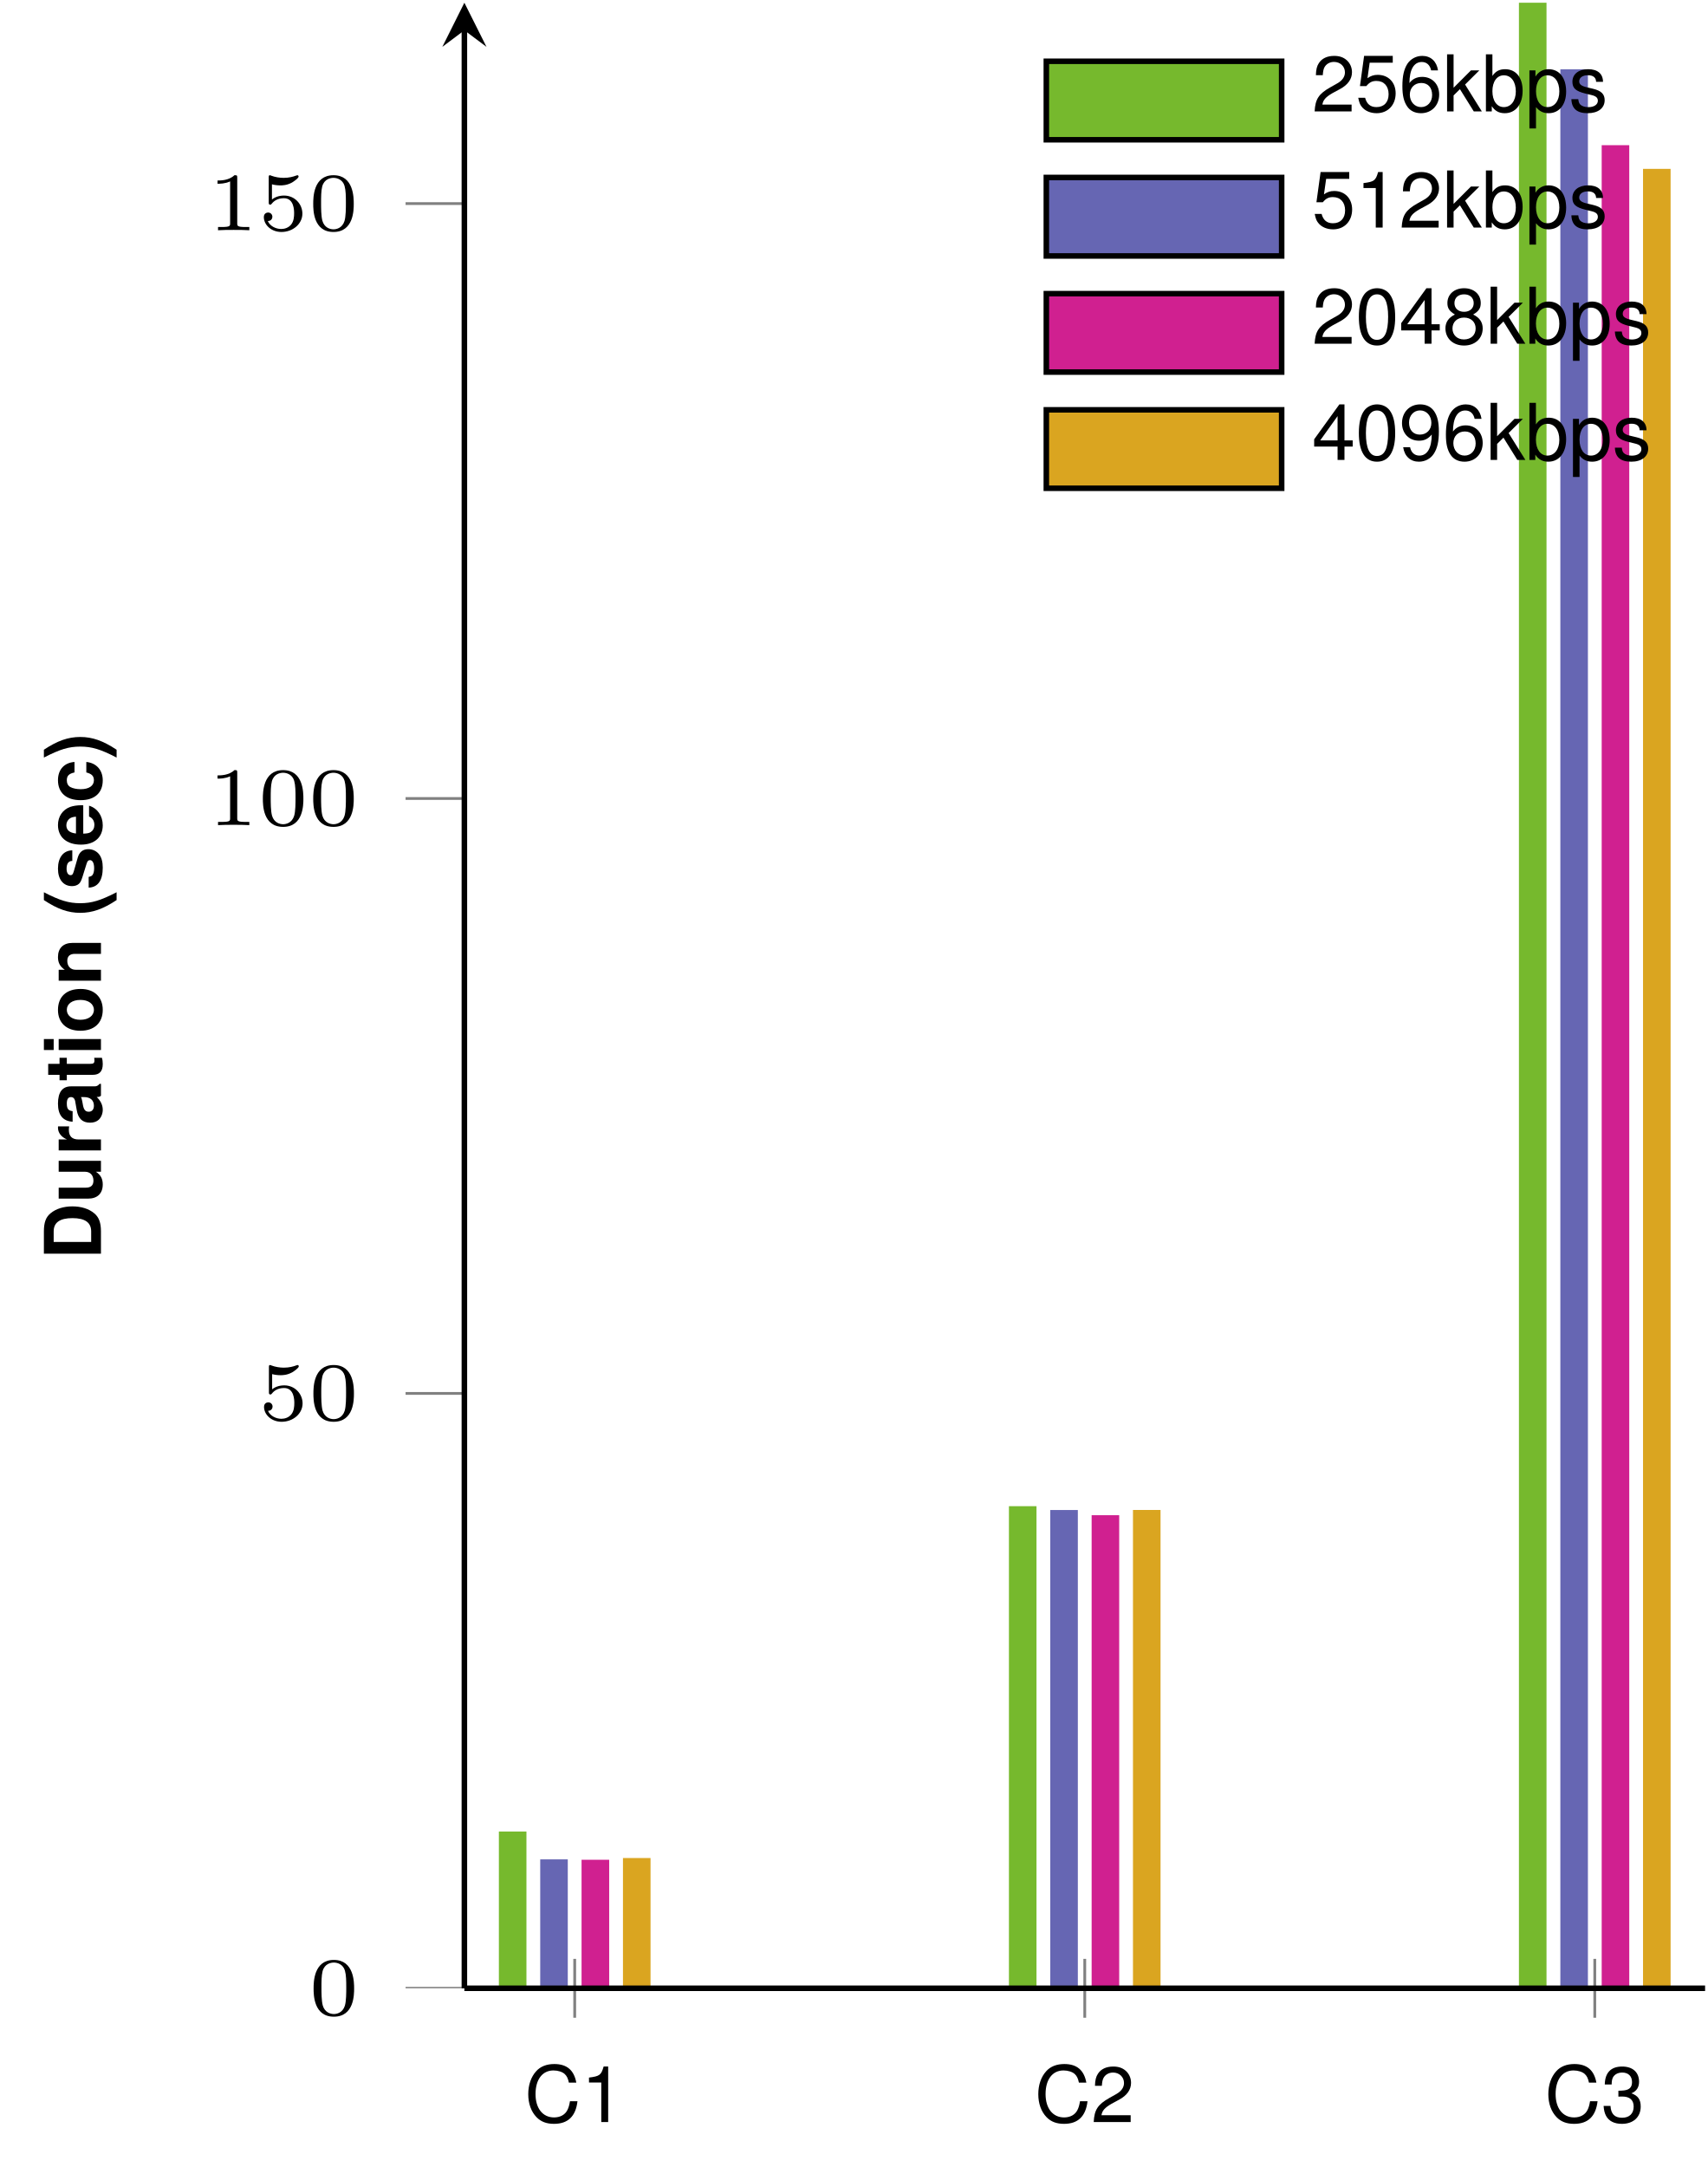
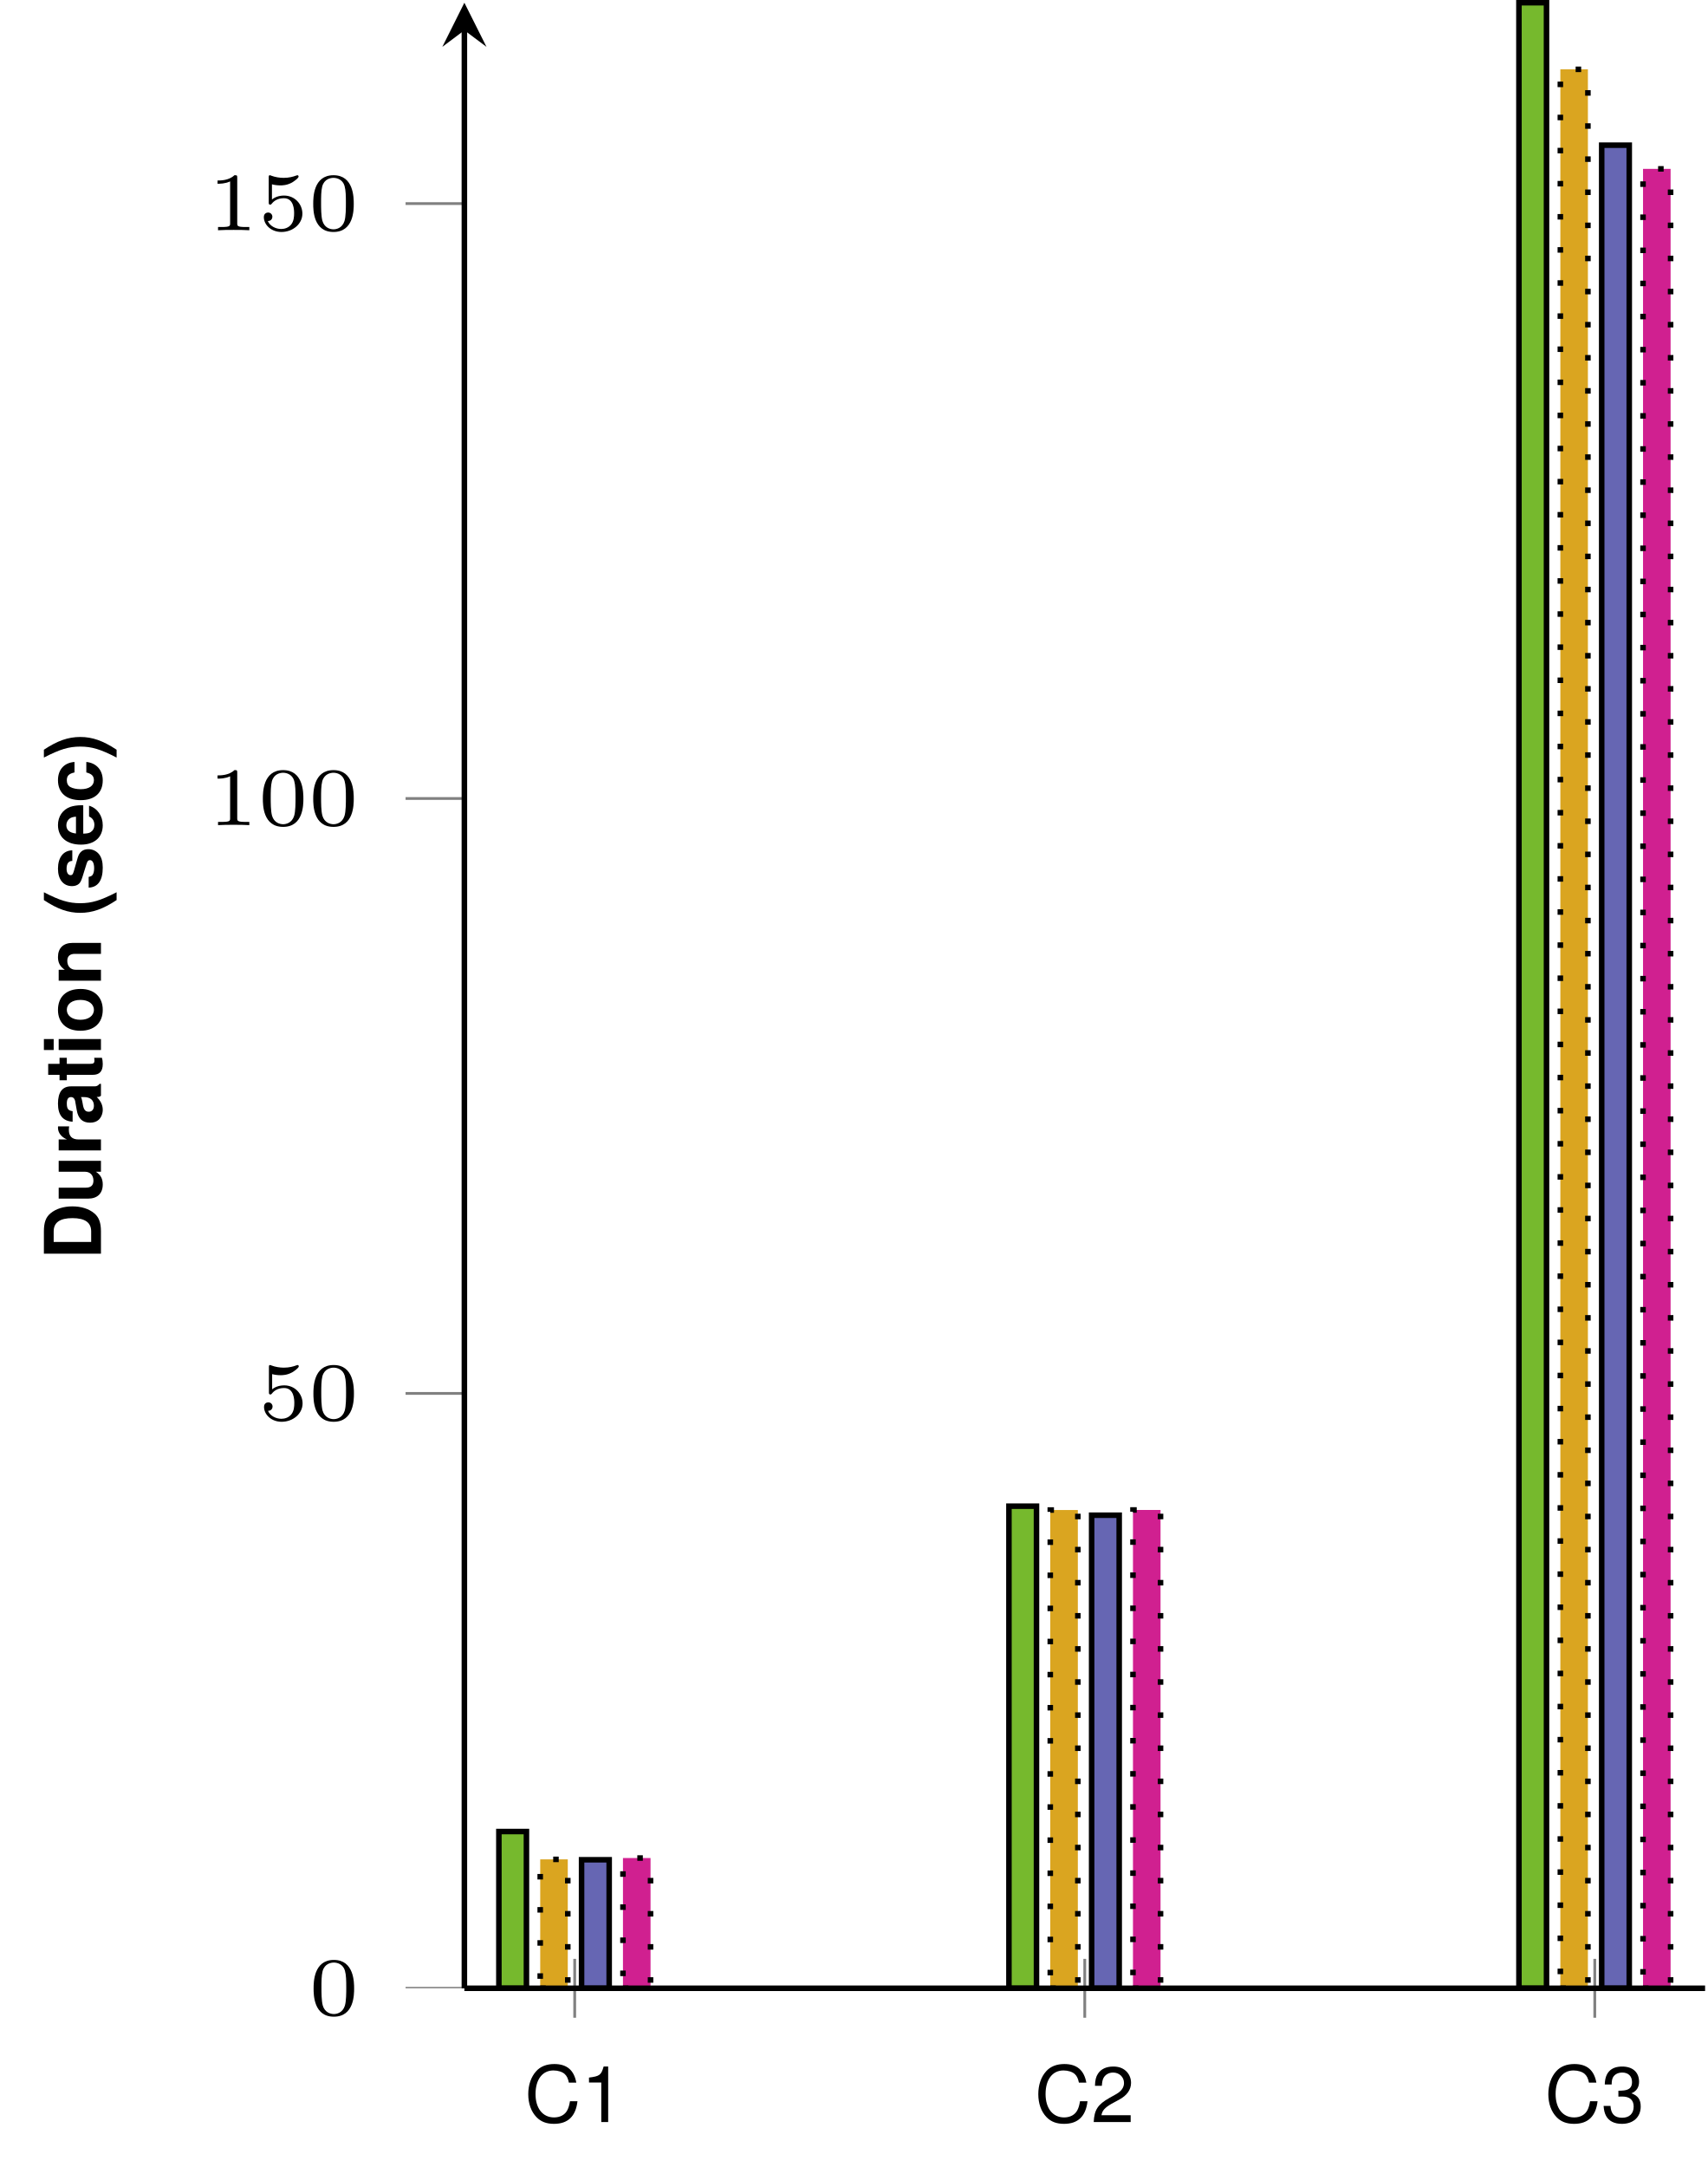
<svg xmlns="http://www.w3.org/2000/svg" xmlns:xlink="http://www.w3.org/1999/xlink" height="156.572pt" version="1.1" viewBox="0 -156.572 123.428 156.572" width="123.428pt">
  <defs>
    <clipPath id="clip1">
      <path d="M33.562 128.824H123.231V-298.114H33.562" />
    </clipPath>
    <clipPath id="clip2">
      <path d="M-108.176 -12.914V-156.375H264.969V-12.914" />
    </clipPath>
+     <path d="M3.288 -1.907C3.288 -2.343 3.288 -3.975 1.823 -3.975S0.359 -2.343 0.359 -1.907C0.359 -1.476 0.359 0.126 1.823 0.126S3.288 -1.476 3.288 -1.907ZM1.823 -0.066C1.572 -0.066 1.166 -0.185 1.022 -0.681C0.927 -1.028 0.927 -1.614 0.927 -1.985C0.927 -2.385 0.927 -2.845 1.01 -3.168C1.16 -3.706 1.614 -3.784 1.823 -3.784C2.098 -3.784 2.493 -3.652 2.624 -3.198C2.714 -2.881 2.72 -2.445 2.72 -1.985C2.72 -1.602 2.72 -0.998 2.618 -0.664C2.451 -0.143 2.02 -0.066 1.823 -0.066Z" id="g2-48" />
+     <path d="M2.146 -3.796C2.146 -3.975 2.122 -3.975 1.943 -3.975C1.548 -3.593 0.938 -3.593 0.723 -3.593V-3.359C0.879 -3.359 1.273 -3.359 1.632 -3.527V-0.508C1.632 -0.311 1.632 -0.233 1.016 -0.233H0.759V0C1.088 -0.024 1.554 -0.024 1.889 -0.024S2.69 -0.024 3.019 0V-0.233H2.762C2.146 -0.233 2.146 -0.311 2.146 -0.508V-3.796Z" id="g2-49" />
+     <path d="M1.016 -3.318C1.213 -3.264 1.423 -3.24 1.626 -3.24C1.757 -3.24 2.092 -3.24 2.469 -3.449C2.57 -3.509 2.941 -3.754 2.941 -3.879C2.941 -3.957 2.881 -3.975 2.857 -3.975C2.839 -3.975 2.833 -3.975 2.768 -3.951C2.552 -3.868 2.248 -3.784 1.859 -3.784C1.566 -3.784 1.243 -3.838 0.974 -3.939C0.915 -3.963 0.891 -3.975 0.867 -3.975C0.783 -3.975 0.783 -3.909 0.783 -3.814V-2.02C0.783 -1.919 0.783 -1.847 0.891 -1.847C0.944 -1.847 0.962 -1.871 1.004 -1.919C1.154 -2.11 1.417 -2.313 1.883 -2.313C2.618 -2.313 2.618 -1.417 2.618 -1.225C2.618 -0.992 2.6 -0.658 2.403 -0.412C2.218 -0.185 1.943 -0.09 1.686 -0.09C1.273 -0.09 0.861 -0.317 0.717 -0.664C1.01 -0.669 1.046 -0.903 1.046 -0.974C1.046 -1.136 0.921 -1.279 0.735 -1.279C0.681 -1.279 0.43 -1.249 0.43 -0.95C0.43 -0.4 0.95 0.126 1.704 0.126C2.523 0.126 3.216 -0.454 3.216 -1.201C3.216 -1.883 2.666 -2.505 1.895 -2.505C1.506 -2.505 1.207 -2.379 1.016 -2.218V-3.318Z" id="g2-53" />
    <path d="M1.148 -4.124C0.498 -3.146 0.226 -2.365 0.226 -1.499C0.226 -0.628 0.498 0.153 1.148 1.131H1.714C1.115 -0.034 0.922 -0.668 0.922 -1.499C0.922 -2.325 1.115 -2.97 1.714 -4.124H1.148Z" id="g1-40" />
    <path d="M0.69 1.131C1.341 0.153 1.612 -0.628 1.612 -1.494C1.612 -2.365 1.341 -3.146 0.69 -4.124H0.124C0.724 -2.959 0.917 -2.325 0.917 -1.494C0.917 -0.668 0.724 -0.023 0.124 1.131H0.69Z" id="g1-41" />
    <path d="M0.436 0H2.048C2.676 0 3.072 -0.147 3.349 -0.481C3.677 -0.866 3.853 -1.426 3.853 -2.065C3.853 -2.699 3.677 -3.259 3.349 -3.649C3.072 -3.983 2.682 -4.124 2.048 -4.124H0.436V0ZM1.284 -0.707V-3.417H2.048C2.687 -3.417 3.004 -2.97 3.004 -2.059C3.004 -1.154 2.687 -0.707 2.048 -0.707H1.284Z" id="g1-68" />
    <path d="M2.965 -0.096C2.823 -0.226 2.783 -0.311 2.783 -0.47V-2.167C2.783 -2.789 2.359 -3.106 1.533 -3.106S0.277 -2.755 0.226 -2.048H0.99C1.03 -2.365 1.16 -2.467 1.55 -2.467C1.856 -2.467 2.008 -2.365 2.008 -2.161C2.008 -2.059 1.957 -1.969 1.873 -1.924C1.765 -1.867 1.765 -1.867 1.375 -1.805L1.058 -1.748C0.453 -1.646 0.158 -1.335 0.158 -0.786C0.158 -0.526 0.232 -0.311 0.373 -0.158C0.549 0.023 0.815 0.13 1.086 0.13C1.426 0.13 1.737 -0.017 2.014 -0.306C2.014 -0.147 2.031 -0.091 2.105 0H2.965V-0.096ZM2.008 -1.228C2.008 -0.769 1.782 -0.509 1.38 -0.509C1.115 -0.509 0.95 -0.651 0.95 -0.877C0.95 -1.115 1.075 -1.228 1.403 -1.296L1.675 -1.346C1.884 -1.386 1.918 -1.397 2.008 -1.443V-1.228Z" id="g1-97" />
    <path d="M2.953 -1.912C2.897 -2.659 2.399 -3.106 1.635 -3.106C0.724 -3.106 0.192 -2.506 0.192 -1.465C0.192 -0.458 0.718 0.13 1.624 0.13C2.365 0.13 2.88 -0.328 2.953 -1.058H2.195C2.093 -0.662 1.935 -0.509 1.629 -0.509C1.228 -0.509 0.984 -0.871 0.984 -1.465C0.984 -1.754 1.041 -2.025 1.137 -2.206C1.228 -2.376 1.403 -2.467 1.629 -2.467C1.952 -2.467 2.105 -2.314 2.195 -1.912H2.953Z" id="g1-99" />
    <path d="M2.965 -1.279C2.97 -1.346 2.97 -1.375 2.97 -1.414C2.97 -1.72 2.925 -2.003 2.851 -2.218C2.648 -2.772 2.155 -3.106 1.539 -3.106C0.662 -3.106 0.124 -2.472 0.124 -1.448C0.124 -0.47 0.656 0.13 1.522 0.13C2.206 0.13 2.761 -0.26 2.936 -0.86H2.155C2.059 -0.617 1.839 -0.475 1.55 -0.475C1.324 -0.475 1.143 -0.571 1.03 -0.741C0.956 -0.854 0.928 -0.99 0.917 -1.279H2.965ZM0.928 -1.805C0.979 -2.269 1.177 -2.501 1.528 -2.501C1.726 -2.501 1.907 -2.404 2.02 -2.246C2.093 -2.133 2.127 -2.014 2.144 -1.805H0.928Z" id="g1-101" />
    <path d="M1.171 -3.055H0.379V0H1.171V-3.055ZM1.171 -4.124H0.379V-3.417H1.171V-4.124Z" id="g1-105" />
    <path d="M0.356 -3.055V0H1.148V-1.833C1.148 -2.195 1.403 -2.433 1.788 -2.433C2.127 -2.433 2.297 -2.246 2.297 -1.884V0H3.089V-2.048C3.089 -2.721 2.716 -3.106 2.065 -3.106C1.652 -3.106 1.375 -2.953 1.148 -2.614V-3.055H0.356Z" id="g1-110" />
    <path d="M1.703 -3.106C0.769 -3.106 0.198 -2.489 0.198 -1.488C0.198 -0.481 0.769 0.13 1.709 0.13C2.636 0.13 3.219 -0.487 3.219 -1.465C3.219 -2.501 2.659 -3.106 1.703 -3.106ZM1.709 -2.467C2.144 -2.467 2.427 -2.076 2.427 -1.477C2.427 -0.905 2.133 -0.509 1.709 -0.509C1.279 -0.509 0.99 -0.905 0.99 -1.488S1.279 -2.467 1.709 -2.467Z" id="g1-111" />
    <path d="M0.356 -3.055V0H1.148V-1.624C1.148 -2.088 1.38 -2.32 1.844 -2.32C1.929 -2.32 1.986 -2.314 2.093 -2.297V-3.1C2.048 -3.106 2.02 -3.106 1.997 -3.106C1.635 -3.106 1.318 -2.868 1.148 -2.455V-3.055H0.356Z" id="g1-114" />
    <path d="M2.857 -2.071C2.846 -2.716 2.348 -3.106 1.528 -3.106C0.752 -3.106 0.272 -2.716 0.272 -2.088C0.272 -1.884 0.334 -1.709 0.441 -1.59C0.549 -1.482 0.645 -1.431 0.939 -1.335L1.884 -1.041C2.082 -0.979 2.15 -0.917 2.15 -0.792C2.15 -0.605 1.929 -0.492 1.561 -0.492C1.358 -0.492 1.194 -0.532 1.092 -0.6C1.007 -0.662 0.973 -0.724 0.939 -0.888H0.164C0.187 -0.221 0.679 0.13 1.607 0.13C2.031 0.13 2.354 0.04 2.58 -0.141S2.942 -0.605 2.942 -0.905C2.942 -1.301 2.744 -1.556 2.342 -1.675L1.341 -1.963C1.12 -2.031 1.064 -2.076 1.064 -2.201C1.064 -2.37 1.245 -2.484 1.522 -2.484C1.901 -2.484 2.088 -2.348 2.093 -2.071H2.857Z" id="g1-115" />
    <path d="M1.703 -2.993H1.262V-3.813H0.47V-2.993H0.079V-2.467H0.47V-0.588C0.47 -0.107 0.724 0.13 1.245 0.13C1.42 0.13 1.561 0.113 1.703 0.068V-0.487C1.624 -0.475 1.578 -0.47 1.522 -0.47C1.313 -0.47 1.262 -0.532 1.262 -0.803V-2.467H1.703V-2.993Z" id="g1-116" />
    <path d="M3.061 0V-3.055H2.269V-1.143C2.269 -0.781 2.014 -0.543 1.629 -0.543C1.29 -0.543 1.12 -0.724 1.12 -1.092V-3.055H0.328V-0.928C0.328 -0.255 0.702 0.13 1.352 0.13C1.765 0.13 2.042 -0.023 2.269 -0.362V0H3.061Z" id="g1-117" />
-     <path d="M3.288 -1.907C3.288 -2.343 3.288 -3.975 1.823 -3.975S0.359 -2.343 0.359 -1.907C0.359 -1.476 0.359 0.126 1.823 0.126S3.288 -1.476 3.288 -1.907ZM1.823 -0.066C1.572 -0.066 1.166 -0.185 1.022 -0.681C0.927 -1.028 0.927 -1.614 0.927 -1.985C0.927 -2.385 0.927 -2.845 1.01 -3.168C1.16 -3.706 1.614 -3.784 1.823 -3.784C2.098 -3.784 2.493 -3.652 2.624 -3.198C2.714 -2.881 2.72 -2.445 2.72 -1.985C2.72 -1.602 2.72 -0.998 2.618 -0.664C2.451 -0.143 2.02 -0.066 1.823 -0.066Z" id="g2-48" />
-     <path d="M2.146 -3.796C2.146 -3.975 2.122 -3.975 1.943 -3.975C1.548 -3.593 0.938 -3.593 0.723 -3.593V-3.359C0.879 -3.359 1.273 -3.359 1.632 -3.527V-0.508C1.632 -0.311 1.632 -0.233 1.016 -0.233H0.759V0C1.088 -0.024 1.554 -0.024 1.889 -0.024S2.69 -0.024 3.019 0V-0.233H2.762C2.146 -0.233 2.146 -0.311 2.146 -0.508V-3.796Z" id="g2-49" />
-     <path d="M1.016 -3.318C1.213 -3.264 1.423 -3.24 1.626 -3.24C1.757 -3.24 2.092 -3.24 2.469 -3.449C2.57 -3.509 2.941 -3.754 2.941 -3.879C2.941 -3.957 2.881 -3.975 2.857 -3.975C2.839 -3.975 2.833 -3.975 2.768 -3.951C2.552 -3.868 2.248 -3.784 1.859 -3.784C1.566 -3.784 1.243 -3.838 0.974 -3.939C0.915 -3.963 0.891 -3.975 0.867 -3.975C0.783 -3.975 0.783 -3.909 0.783 -3.814V-2.02C0.783 -1.919 0.783 -1.847 0.891 -1.847C0.944 -1.847 0.962 -1.871 1.004 -1.919C1.154 -2.11 1.417 -2.313 1.883 -2.313C2.618 -2.313 2.618 -1.417 2.618 -1.225C2.618 -0.992 2.6 -0.658 2.403 -0.412C2.218 -0.185 1.943 -0.09 1.686 -0.09C1.273 -0.09 0.861 -0.317 0.717 -0.664C1.01 -0.669 1.046 -0.903 1.046 -0.974C1.046 -1.136 0.921 -1.279 0.735 -1.279C0.681 -1.279 0.43 -1.249 0.43 -0.95C0.43 -0.4 0.95 0.126 1.704 0.126C2.523 0.126 3.216 -0.454 3.216 -1.201C3.216 -1.883 2.666 -2.505 1.895 -2.505C1.506 -2.505 1.207 -2.379 1.016 -2.218V-3.318Z" id="g2-53" />
-     <path d="M1.556 -4.011C1.182 -4.011 0.843 -3.847 0.634 -3.57C0.373 -3.219 0.243 -2.682 0.243 -1.941C0.243 -0.588 0.696 0.13 1.556 0.13C2.404 0.13 2.868 -0.588 2.868 -1.907C2.868 -2.687 2.744 -3.208 2.478 -3.57C2.269 -3.853 1.935 -4.011 1.556 -4.011ZM1.556 -3.57C2.093 -3.57 2.359 -3.027 2.359 -1.952C2.359 -0.815 2.099 -0.283 1.544 -0.283C1.018 -0.283 0.752 -0.837 0.752 -1.935S1.018 -3.57 1.556 -3.57Z" id="g4-48" />
    <path d="M1.465 -2.857V0H1.963V-4.011H1.635C1.46 -3.394 1.346 -3.31 0.577 -3.213V-2.857H1.465Z" id="g4-49" />
    <path d="M2.863 -0.492H0.752C0.803 -0.82 0.984 -1.03 1.477 -1.318L2.042 -1.624C2.602 -1.929 2.891 -2.342 2.891 -2.834C2.891 -3.168 2.755 -3.479 2.518 -3.694S1.986 -4.011 1.607 -4.011C1.098 -4.011 0.718 -3.83 0.498 -3.491C0.356 -3.276 0.294 -3.027 0.283 -2.619H0.781C0.798 -2.891 0.832 -3.055 0.9 -3.185C1.03 -3.428 1.29 -3.576 1.59 -3.576C2.042 -3.576 2.382 -3.253 2.382 -2.823C2.382 -2.506 2.195 -2.235 1.839 -2.031L1.318 -1.737C0.481 -1.262 0.238 -0.883 0.192 0H2.863V-0.492Z" id="g4-50" />
    <path d="M1.25 -1.839H1.313L1.522 -1.844C2.071 -1.844 2.354 -1.595 2.354 -1.115C2.354 -0.611 2.042 -0.311 1.522 -0.311C0.979 -0.311 0.713 -0.583 0.679 -1.165H0.181C0.204 -0.843 0.26 -0.634 0.356 -0.453C0.56 -0.068 0.956 0.13 1.505 0.13C2.331 0.13 2.863 -0.362 2.863 -1.12C2.863 -1.629 2.665 -1.912 2.184 -2.076C2.557 -2.223 2.744 -2.506 2.744 -2.908C2.744 -3.598 2.286 -4.011 1.522 -4.011C0.713 -4.011 0.283 -3.57 0.266 -2.716H0.764C0.769 -2.959 0.792 -3.095 0.854 -3.219C0.967 -3.44 1.216 -3.576 1.528 -3.576C1.969 -3.576 2.235 -3.315 2.235 -2.891C2.235 -2.608 2.133 -2.438 1.912 -2.348C1.776 -2.291 1.601 -2.269 1.25 -2.263V-1.839Z" id="g4-51" />
-     <path d="M1.85 -0.962V0H2.348V-0.962H2.942V-1.409H2.348V-4.011H1.98L0.158 -1.488V-0.962H1.85ZM1.85 -1.409H0.594L1.85 -3.163V-1.409Z" id="g4-52" />
-     <path d="M2.693 -4.011H0.622L0.322 -1.827H0.781C1.013 -2.105 1.205 -2.201 1.516 -2.201C2.054 -2.201 2.393 -1.833 2.393 -1.239C2.393 -0.662 2.059 -0.311 1.516 -0.311C1.081 -0.311 0.815 -0.532 0.696 -0.984H0.198C0.266 -0.656 0.322 -0.498 0.441 -0.351C0.668 -0.045 1.075 0.13 1.528 0.13C2.337 0.13 2.902 -0.458 2.902 -1.307C2.902 -2.099 2.376 -2.642 1.607 -2.642C1.324 -2.642 1.098 -2.568 0.866 -2.399L1.024 -3.519H2.693V-4.011Z" id="g4-53" />
-     <path d="M2.817 -2.965C2.721 -3.621 2.291 -4.011 1.68 -4.011C1.239 -4.011 0.843 -3.796 0.605 -3.44C0.356 -3.049 0.243 -2.557 0.243 -1.827C0.243 -1.154 0.345 -0.724 0.583 -0.368C0.798 -0.045 1.148 0.13 1.59 0.13C2.354 0.13 2.902 -0.436 2.902 -1.222C2.902 -1.969 2.393 -2.495 1.675 -2.495C1.279 -2.495 0.967 -2.342 0.752 -2.048C0.758 -3.027 1.075 -3.57 1.646 -3.57C1.997 -3.57 2.24 -3.349 2.32 -2.965H2.817ZM1.612 -2.054C2.093 -2.054 2.393 -1.72 2.393 -1.182C2.393 -0.679 2.054 -0.311 1.595 -0.311C1.131 -0.311 0.781 -0.696 0.781 -1.211C0.781 -1.709 1.12 -2.054 1.612 -2.054Z" id="g4-54" />
-     <path d="M2.212 -2.11C2.625 -2.359 2.761 -2.563 2.761 -2.942C2.761 -3.57 2.269 -4.011 1.556 -4.011C0.849 -4.011 0.351 -3.57 0.351 -2.942C0.351 -2.568 0.487 -2.365 0.894 -2.11C0.436 -1.89 0.209 -1.556 0.209 -1.115C0.209 -0.379 0.764 0.13 1.556 0.13S2.902 -0.379 2.902 -1.109C2.902 -1.556 2.676 -1.89 2.212 -2.11ZM1.556 -3.57C1.98 -3.57 2.252 -3.321 2.252 -2.931C2.252 -2.557 1.974 -2.308 1.556 -2.308S0.86 -2.557 0.86 -2.936C0.86 -3.321 1.137 -3.57 1.556 -3.57ZM1.556 -1.89C2.054 -1.89 2.393 -1.573 2.393 -1.103C2.393 -0.628 2.054 -0.311 1.544 -0.311C1.058 -0.311 0.718 -0.634 0.718 -1.103S1.058 -1.89 1.556 -1.89Z" id="g4-56" />
-     <path d="M0.3 -0.917C0.396 -0.26 0.826 0.13 1.437 0.13C1.878 0.13 2.28 -0.085 2.512 -0.441C2.767 -0.832 2.88 -1.324 2.88 -2.054C2.88 -2.727 2.778 -3.157 2.54 -3.513C2.32 -3.836 1.969 -4.011 1.528 -4.011C0.764 -4.011 0.215 -3.445 0.215 -2.659C0.215 -1.912 0.724 -1.386 1.448 -1.386C1.827 -1.386 2.105 -1.522 2.365 -1.833C2.359 -0.854 2.042 -0.311 1.471 -0.311C1.12 -0.311 0.877 -0.532 0.798 -0.917H0.3ZM1.522 -3.576C1.986 -3.576 2.337 -3.191 2.337 -2.67C2.337 -2.178 1.991 -1.827 1.505 -1.827C1.024 -1.827 0.724 -2.161 0.724 -2.699C0.724 -3.208 1.064 -3.576 1.522 -3.576Z" id="g4-57" />
    <path d="M3.745 -2.846C3.581 -3.751 3.061 -4.192 2.155 -4.192C1.601 -4.192 1.154 -4.017 0.849 -3.677C0.475 -3.27 0.272 -2.682 0.272 -2.014C0.272 -1.335 0.481 -0.752 0.871 -0.351C1.188 -0.023 1.595 0.13 2.133 0.13C3.14 0.13 3.706 -0.413 3.83 -1.505H3.287C3.242 -1.222 3.185 -1.03 3.1 -0.866C2.931 -0.526 2.58 -0.334 2.139 -0.334C1.318 -0.334 0.798 -0.99 0.798 -2.02C0.798 -3.078 1.296 -3.728 2.093 -3.728C2.427 -3.728 2.738 -3.626 2.908 -3.468C3.061 -3.327 3.146 -3.151 3.208 -2.846H3.745Z" id="g4-67" />
-     <path d="M0.306 -4.124V0H0.73V-0.379C0.956 -0.034 1.256 0.13 1.669 0.13C2.45 0.13 2.959 -0.509 2.959 -1.494C2.959 -2.455 2.472 -3.049 1.692 -3.049C1.284 -3.049 0.996 -2.897 0.775 -2.563V-4.124H0.306ZM1.601 -2.608C2.127 -2.608 2.467 -2.15 2.467 -1.443C2.467 -0.769 2.116 -0.311 1.601 -0.311C1.103 -0.311 0.775 -0.764 0.775 -1.46S1.103 -2.608 1.601 -2.608Z" id="g4-98" />
-     <path d="M0.798 -4.124H0.328V0H0.798V-1.154L1.256 -1.607L2.257 0H2.84L1.629 -1.941L2.659 -2.965H2.054L0.798 -1.709V-4.124Z" id="g4-107" />
-     <path d="M0.306 1.233H0.781V-0.311C1.03 -0.006 1.307 0.13 1.692 0.13C2.455 0.13 2.959 -0.487 2.959 -1.431C2.959 -2.427 2.472 -3.049 1.686 -3.049C1.284 -3.049 0.962 -2.868 0.741 -2.518V-2.965H0.306V1.233ZM1.607 -2.608C2.127 -2.608 2.467 -2.15 2.467 -1.443C2.467 -0.769 2.122 -0.311 1.607 -0.311C1.109 -0.311 0.781 -0.764 0.781 -1.46S1.109 -2.608 1.607 -2.608Z" id="g4-112" />
-     <path d="M2.478 -2.139C2.472 -2.721 2.088 -3.049 1.403 -3.049C0.713 -3.049 0.266 -2.693 0.266 -2.144C0.266 -1.68 0.504 -1.46 1.205 -1.29L1.646 -1.182C1.974 -1.103 2.105 -0.984 2.105 -0.769C2.105 -0.492 1.827 -0.306 1.414 -0.306C1.16 -0.306 0.945 -0.379 0.826 -0.504C0.752 -0.588 0.718 -0.673 0.69 -0.883H0.192C0.215 -0.198 0.6 0.13 1.375 0.13C2.122 0.13 2.597 -0.238 2.597 -0.809C2.597 -1.25 2.348 -1.494 1.759 -1.635L1.307 -1.742C0.922 -1.833 0.758 -1.957 0.758 -2.167C0.758 -2.438 1.001 -2.614 1.386 -2.614C1.765 -2.614 1.969 -2.45 1.98 -2.139H2.478Z" id="g4-115" />
  </defs>
  <g id="page1">
    <path d="M36.055 -12.914H38.047V-24.238H36.055ZM72.918 -12.914H74.91V-47.746H72.918ZM109.777 -12.914H111.77V-156.375H109.777Z" fill="#76b92d" />
-     <path d="M39.043 -12.914H41.035V-22.227H39.043ZM75.906 -12.914H77.898V-47.469H75.906ZM112.77 -12.914H114.762V-151.563H112.77Z" fill="#6666b3" />
-     <path d="M42.031 -12.914H44.027V-22.199H42.031ZM78.895 -12.914H80.887V-47.094H78.895ZM115.758 -12.914H117.75V-146.082H115.758Z" fill="#d02090" />
-     <path d="M45.023 -12.914H47.016V-22.324H45.023ZM81.883 -12.914H83.875V-47.473H81.883ZM118.746 -12.914H120.738V-144.371H118.746Z" fill="#daa520" />
+     <path d="M36.055 -12.914H38.047V-24.238H36.055ZM72.918 -12.914H74.91V-47.746H72.918ZM109.777 -12.914H111.77V-156.375H109.777Z" fill="none" stroke="#000000" stroke-miterlimit="10.037" stroke-width="0.4" />
+     <path d="M39.043 -12.914H41.035V-22.227H39.043ZM75.906 -12.914H77.898V-47.469H75.906ZM112.77 -12.914H114.762V-151.563H112.77Z" fill="#daa520" />
+     <path d="M39.043 -12.914H41.035V-22.227H39.043ZM75.906 -12.914H77.898V-47.469H75.906ZM112.77 -12.914H114.762V-151.563H112.77Z" fill="none" stroke="#000000" stroke-dasharray="0.399,1.993" stroke-miterlimit="10.037" stroke-width="0.4" />
+     <path d="M42.031 -12.914H44.027V-22.199H42.031ZM78.895 -12.914H80.887V-47.094H78.895ZM115.758 -12.914H117.75V-146.082H115.758Z" fill="#6666b3" />
+     <path d="M42.031 -12.914H44.027V-22.199H42.031ZM78.895 -12.914H80.887V-47.094H78.895ZM115.758 -12.914H117.75V-146.082H115.758Z" fill="none" stroke="#000000" stroke-miterlimit="10.037" stroke-width="0.4" />
+     <path d="M45.023 -12.914H47.016V-22.324H45.023ZM81.883 -12.914H83.875V-47.473H81.883ZM118.746 -12.914H120.738V-144.371H118.746Z" fill="#d02090" />
+     <path d="M45.023 -12.914H47.016V-22.324H45.023ZM81.883 -12.914H83.875V-47.473H81.883ZM118.746 -12.914H120.738V-144.371H118.746Z" fill="none" stroke="#000000" stroke-dasharray="0.399,1.993" stroke-miterlimit="10.037" stroke-width="0.4" />
    <path clip-path="url(#clip1)" d="M41.535 -10.785V-15.039M78.398 -10.785V-15.039M115.258 -10.785V-15.039" fill="none" stroke="#808080" stroke-miterlimit="10.037" stroke-width="0.2" />
    <path clip-path="url(#clip2)" d="M29.312 -12.914H33.562M29.312 -55.895H33.562M29.312 -98.879H33.562M29.312 -141.864H33.562" fill="none" stroke="#808080" stroke-miterlimit="10.037" stroke-width="0.2" />
    <path d="M33.562 -12.914H123.231" fill="none" stroke="#000000" stroke-miterlimit="10.037" stroke-width="0.4" />
    <path d="M33.562 -12.914V-154.383" fill="none" stroke="#000000" stroke-miterlimit="10.037" stroke-width="0.4" />
    <path d="M33.562 -156.375L31.969 -153.187L33.562 -154.383L35.16 -153.187" />
    <g transform="matrix(1 0 0 1 -37.1939 22.5781)">
      <use x="75.1" xlink:href="#g4-67" y="-25.826" />
      <use x="79.185" xlink:href="#g4-49" y="-25.826" />
    </g>
    <g transform="matrix(1 0 0 1 -0.3322 22.5781)">
      <use x="75.1" xlink:href="#g4-67" y="-25.826" />
      <use x="79.185" xlink:href="#g4-50" y="-25.826" />
    </g>
    <g transform="matrix(1 0 0 1 36.5299 22.5781)">
      <use x="75.1" xlink:href="#g4-67" y="-25.826" />
      <use x="79.185" xlink:href="#g4-51" y="-25.826" />
    </g>
    <g transform="matrix(1 0 0 1 -52.7946 14.8392)">
      <use x="75.1" xlink:href="#g2-48" y="-25.826" />
    </g>
    <g transform="matrix(1 0 0 1 -56.4475 -28.1443)">
      <use x="75.1" xlink:href="#g2-53" y="-25.826" />
      <use x="78.739" xlink:href="#g2-48" y="-25.826" />
    </g>
    <g transform="matrix(1 0 0 1 -60.1005 -71.1279)">
      <use x="75.1" xlink:href="#g2-49" y="-25.826" />
      <use x="78.739" xlink:href="#g2-48" y="-25.826" />
      <use x="82.379" xlink:href="#g2-48" y="-25.826" />
    </g>
    <g transform="matrix(1 0 0 1 -60.1005 -114.111)">
      <use x="75.1" xlink:href="#g2-49" y="-25.826" />
      <use x="78.739" xlink:href="#g2-53" y="-25.826" />
      <use x="82.379" xlink:href="#g2-48" y="-25.826" />
    </g>
    <g transform="matrix(0 -1 1 0 33.1221 9.5452)">
      <use x="75.1" xlink:href="#g1-68" y="-25.826" />
      <use x="79.185" xlink:href="#g1-117" y="-25.826" />
      <use x="82.641" xlink:href="#g1-114" y="-25.826" />
      <use x="84.842" xlink:href="#g1-97" y="-25.826" />
      <use x="87.988" xlink:href="#g1-116" y="-25.826" />
      <use x="89.872" xlink:href="#g1-105" y="-25.826" />
      <use x="91.444" xlink:href="#g1-111" y="-25.826" />
      <use x="94.901" xlink:href="#g1-110" y="-25.826" />
      <use x="99.936" xlink:href="#g1-40" y="-25.826" />
      <use x="101.82" xlink:href="#g1-115" y="-25.826" />
      <use x="104.966" xlink:href="#g1-101" y="-25.826" />
      <use x="108.111" xlink:href="#g1-99" y="-25.826" />
      <use x="111.257" xlink:href="#g1-41" y="-25.826" />
    </g>
-     <path d="M75.621 -146.473V-152.145H92.629V-146.473ZM92.629 -152.145" fill="#76b92d" />
-     <path d="M75.621 -146.473V-152.145H92.629V-146.473ZM92.629 -152.145" fill="none" stroke="#000000" stroke-miterlimit="10.037" stroke-width="0.4" />
-     <g transform="matrix(1 0 0 1 2.313 -97.5167)">
-       <use x="92.507" xlink:href="#g4-50" y="-51.006" />
-       <use x="95.652" xlink:href="#g4-53" y="-51.006" />
-       <use x="98.798" xlink:href="#g4-54" y="-51.006" />
-       <use x="101.943" xlink:href="#g4-107" y="-51.006" />
-       <use x="104.772" xlink:href="#g4-98" y="-51.006" />
-       <use x="107.917" xlink:href="#g4-112" y="-51.006" />
-       <use x="111.063" xlink:href="#g4-115" y="-51.006" />
-     </g>
-     <path d="M75.621 -138.078V-143.75H92.629V-138.078ZM92.629 -143.75" fill="#6666b3" />
-     <path d="M75.621 -138.078V-143.75H92.629V-138.078ZM92.629 -143.75" fill="none" stroke="#000000" stroke-miterlimit="10.037" stroke-width="0.4" />
-     <g transform="matrix(1 0 0 1 2.313 -97.5172)">
-       <use x="92.507" xlink:href="#g4-53" y="-42.613" />
-       <use x="95.652" xlink:href="#g4-49" y="-42.613" />
-       <use x="98.798" xlink:href="#g4-50" y="-42.613" />
-       <use x="101.943" xlink:href="#g4-107" y="-42.613" />
-       <use x="104.772" xlink:href="#g4-98" y="-42.613" />
-       <use x="107.917" xlink:href="#g4-112" y="-42.613" />
-       <use x="111.063" xlink:href="#g4-115" y="-42.613" />
-     </g>
-     <path d="M75.621 -129.688V-135.355H92.629V-129.688ZM92.629 -135.355" fill="#d02090" />
-     <path d="M75.621 -129.688V-135.355H92.629V-129.688ZM92.629 -135.355" fill="none" stroke="#000000" stroke-miterlimit="10.037" stroke-width="0.4" />
-     <g transform="matrix(1 0 0 1 2.313 -97.5166)">
-       <use x="92.507" xlink:href="#g4-50" y="-34.219" />
-       <use x="95.652" xlink:href="#g4-48" y="-34.219" />
-       <use x="98.798" xlink:href="#g4-52" y="-34.219" />
-       <use x="101.943" xlink:href="#g4-56" y="-34.219" />
-       <use x="105.089" xlink:href="#g4-107" y="-34.219" />
-       <use x="107.917" xlink:href="#g4-98" y="-34.219" />
-       <use x="111.063" xlink:href="#g4-112" y="-34.219" />
-       <use x="114.208" xlink:href="#g4-115" y="-34.219" />
-     </g>
-     <path d="M75.621 -121.293V-126.961H92.629V-121.293ZM92.629 -126.961" fill="#daa520" />
-     <path d="M75.621 -121.293V-126.961H92.629V-121.293ZM92.629 -126.961" fill="none" stroke="#000000" stroke-miterlimit="10.037" stroke-width="0.4" />
-     <g transform="matrix(1 0 0 1 2.313 -97.5171)">
-       <use x="92.507" xlink:href="#g4-52" y="-25.826" />
-       <use x="95.652" xlink:href="#g4-48" y="-25.826" />
-       <use x="98.798" xlink:href="#g4-57" y="-25.826" />
-       <use x="101.943" xlink:href="#g4-54" y="-25.826" />
-       <use x="105.089" xlink:href="#g4-107" y="-25.826" />
-       <use x="107.917" xlink:href="#g4-98" y="-25.826" />
-       <use x="111.063" xlink:href="#g4-112" y="-25.826" />
-       <use x="114.208" xlink:href="#g4-115" y="-25.826" />
-     </g>
  </g>
</svg>
